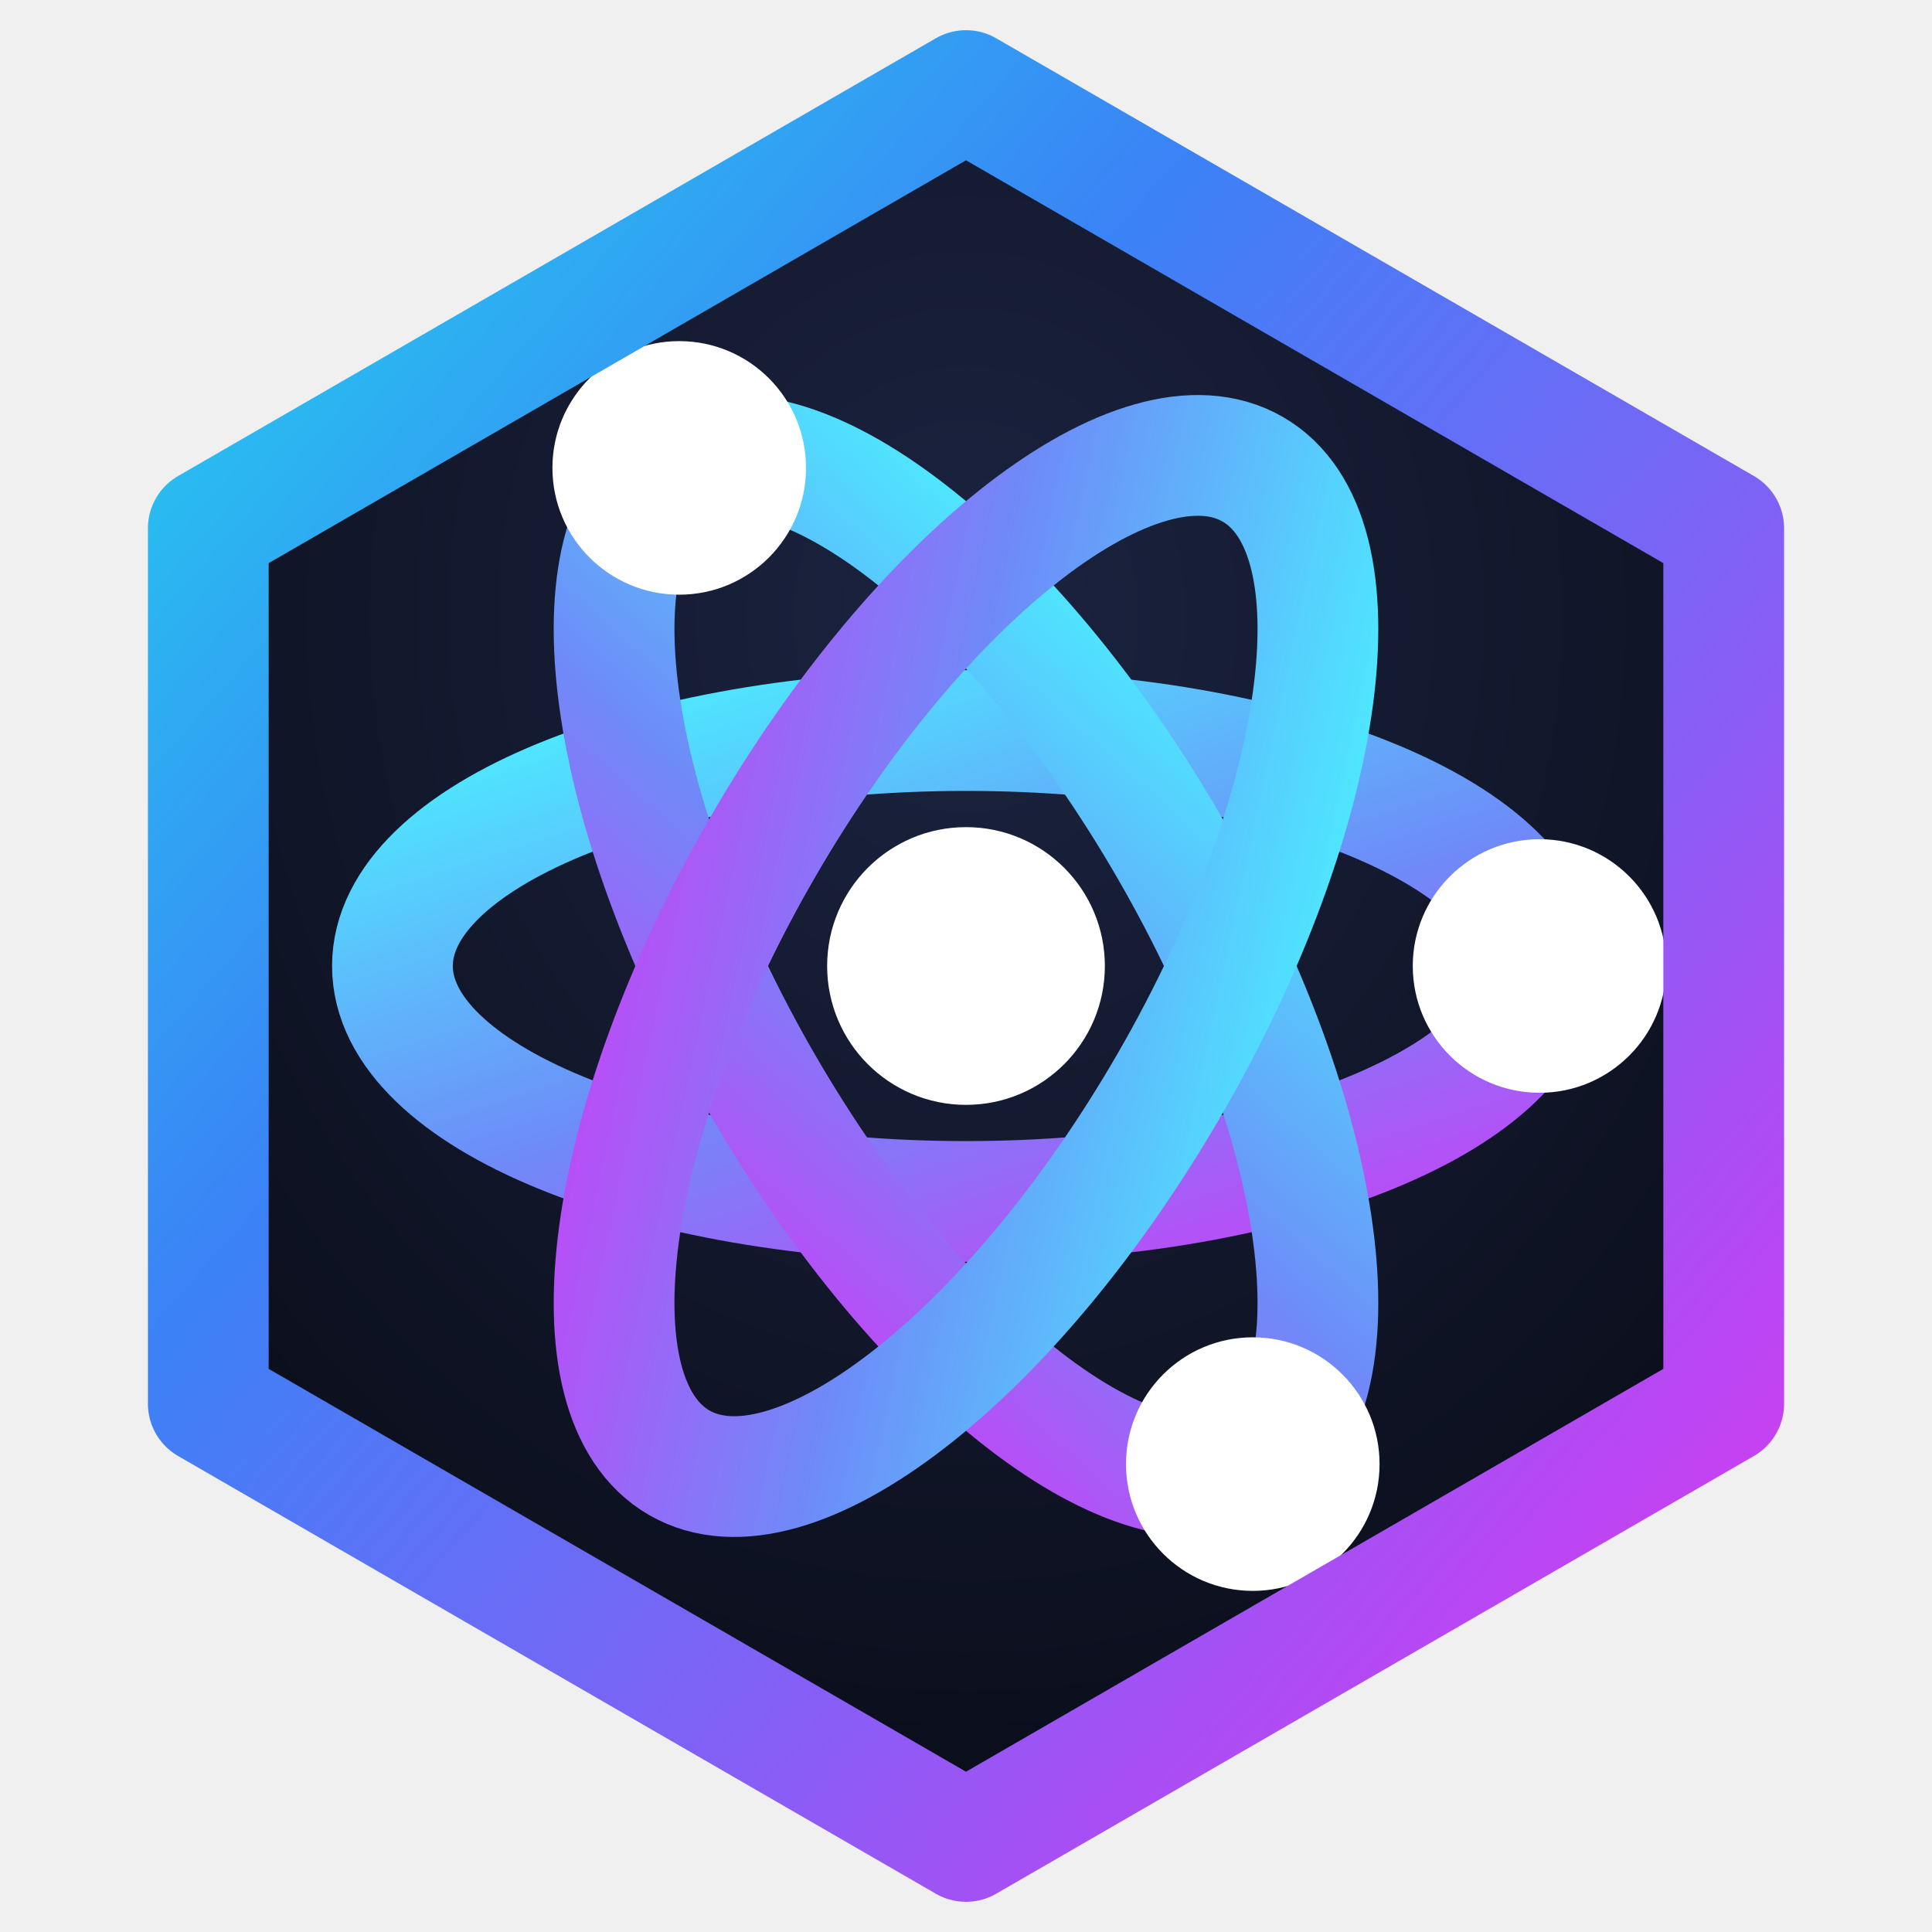
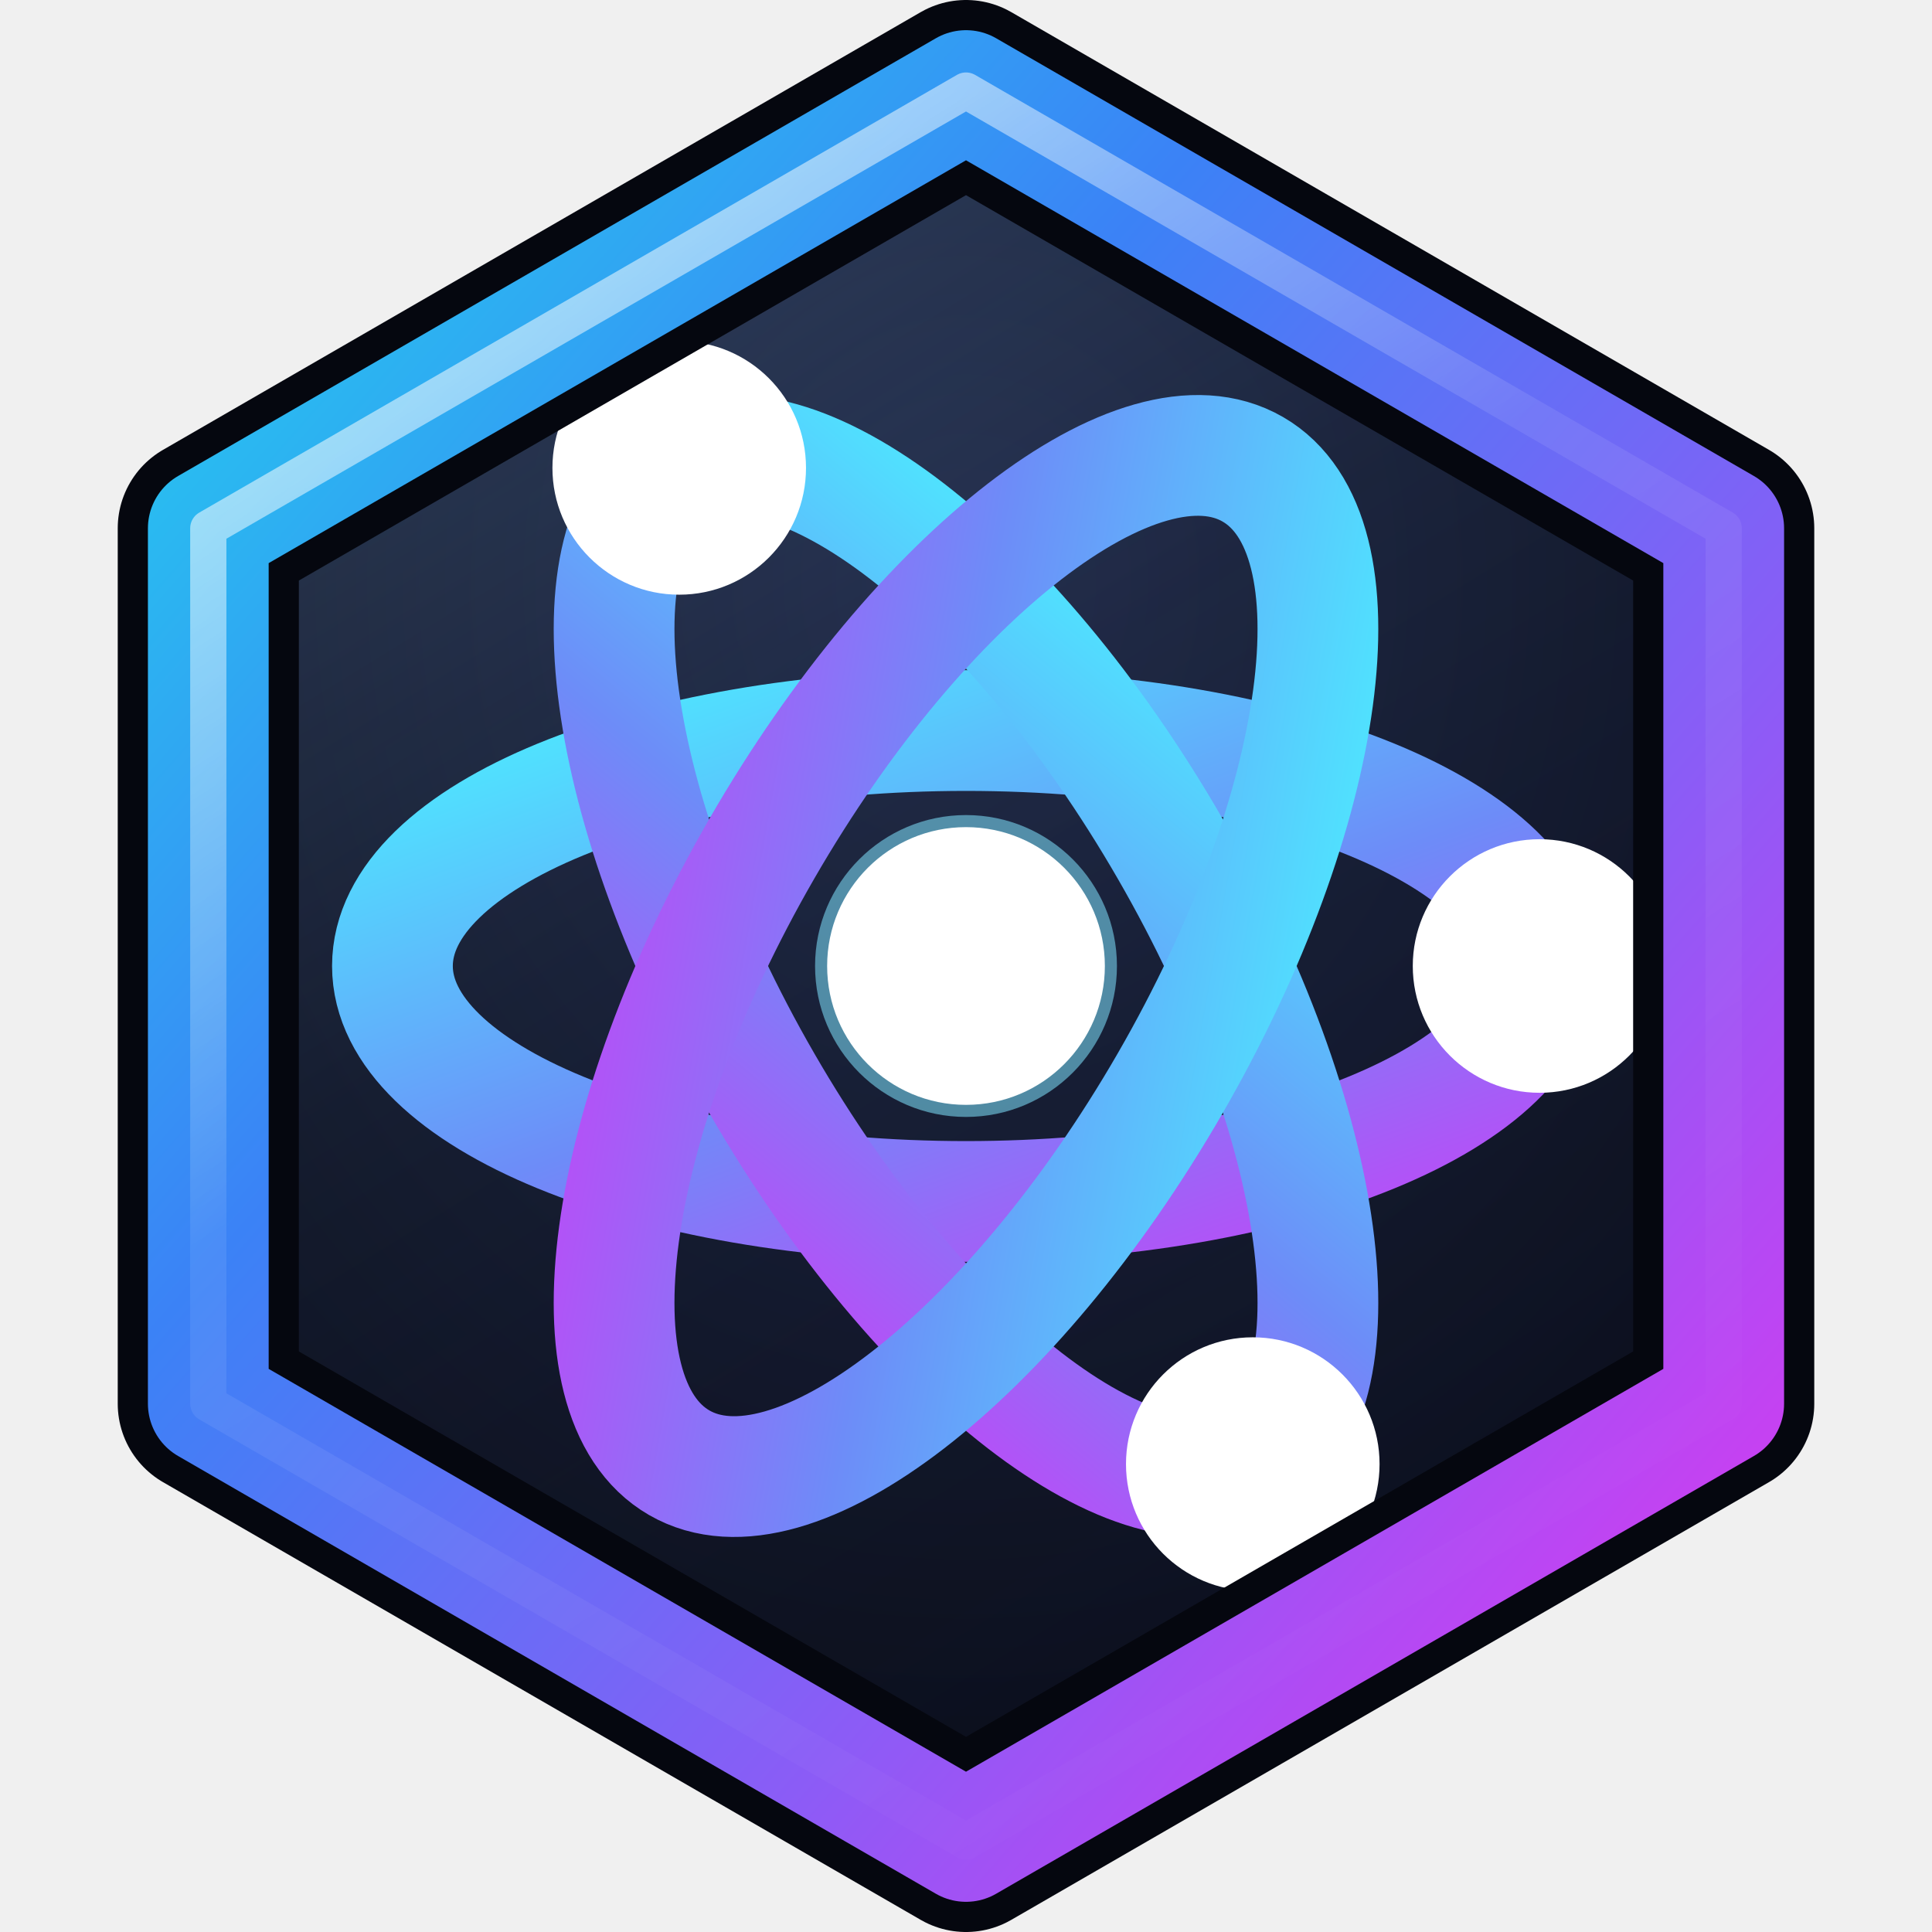
<svg xmlns="http://www.w3.org/2000/svg" width="64" height="64" viewBox="0 0 64 64">
  <defs>
    <linearGradient id="ring" x1="0" y1="0" x2="1" y2="1">
      <stop offset="0%" stop-color="#22d3ee" />
      <stop offset="34%" stop-color="#3b82f6" />
      <stop offset="68%" stop-color="#8b5cf6" />
      <stop offset="100%" stop-color="#e135f0" />
    </linearGradient>
-     <linearGradient id="orbit" x1="0.1" y1="0" x2="0.9" y2="1">
+     <linearGradient id="spec" x1="0.2" y1="0" x2="0.75" y2="1">
+       <stop offset="0%" stop-color="#ffffff" stop-opacity="0.8" />
+       <stop offset="42%" stop-color="#ffffff" stop-opacity="0.1" />
+       <stop offset="100%" stop-color="#ffffff" stop-opacity="0" />
+     </linearGradient>
+     <linearGradient id="orbit" x1="0.05" y1="0" x2="0.95" y2="1">
      <stop offset="0%" stop-color="#4deaff" />
      <stop offset="55%" stop-color="#6d8cf8" />
      <stop offset="100%" stop-color="#bb4bf7" />
    </linearGradient>
-     <radialGradient id="plate" cx="0.5" cy="0.3" r="0.9">
+     <linearGradient id="sheen" x1="0.08" y1="0" x2="0.62" y2="1">
+       <stop offset="0%" stop-color="#96cdff" stop-opacity="0.22" />
+       <stop offset="45%" stop-color="#96cdff" stop-opacity="0.05" />
+       <stop offset="100%" stop-color="#000000" stop-opacity="0" />
+     </linearGradient>
+     <radialGradient id="plate" cx="0.5" cy="0.28" r="0.95">
      <stop offset="0%" stop-color="#1b2340" />
      <stop offset="100%" stop-color="#05070f" />
    </radialGradient>
    <clipPath id="clip">
      <path d="M32 3 L57.1 17.5 L57.1 46.5 L32 61 L6.9 46.5 L6.9 17.5 Z" />
    </clipPath>
  </defs>
  <path d="M32 3 L57.1 17.5 L57.1 46.5 L32 61 L6.9 46.5 L6.9 17.5 Z" fill="url(#plate)" />
+   <path d="M32 3 L57.1 17.5 L57.1 46.5 L32 61 L6.9 46.5 L6.9 17.5 Z" fill="url(#sheen)" />
  <g clip-path="url(#clip)">
    <ellipse cx="32" cy="32" rx="19" ry="7.8" fill="none" stroke="url(#orbit)" stroke-width="4" />
    <ellipse cx="32" cy="32" rx="19" ry="7.8" fill="none" stroke="url(#orbit)" stroke-width="4" transform="rotate(60 32 32)" />
    <ellipse cx="32" cy="32" rx="19" ry="7.8" fill="none" stroke="url(#orbit)" stroke-width="4" transform="rotate(120 32 32)" />
    <circle cx="22.5" cy="15.5" r="4.2" fill="#ffffff" />
    <circle cx="51" cy="32" r="4.2" fill="#ffffff" />
    <circle cx="41.5" cy="48.5" r="4.2" fill="#ffffff" />
+     <circle cx="32" cy="32" r="5" fill="#7fe4ff" opacity="0.55" />
    <circle cx="32" cy="32" r="4.6" fill="#ffffff" />
  </g>
+   <path d="M32 3 L57.1 17.5 L57.1 46.5 L32 61 L6.9 46.5 L6.9 17.5 Z" fill="none" stroke="#05070f" stroke-width="6" stroke-linejoin="round" />
  <path d="M32 3 L57.1 17.5 L57.1 46.5 L32 61 L6.9 46.5 L6.9 17.5 Z" fill="none" stroke="url(#ring)" stroke-width="4" stroke-linejoin="round" />
+   <path d="M32 3 L57.1 17.5 L57.1 46.5 L32 61 L6.9 46.5 L6.9 17.5 Z" fill="none" stroke="url(#spec)" stroke-width="1.2" stroke-linejoin="round" opacity="0.85" />
</svg>
